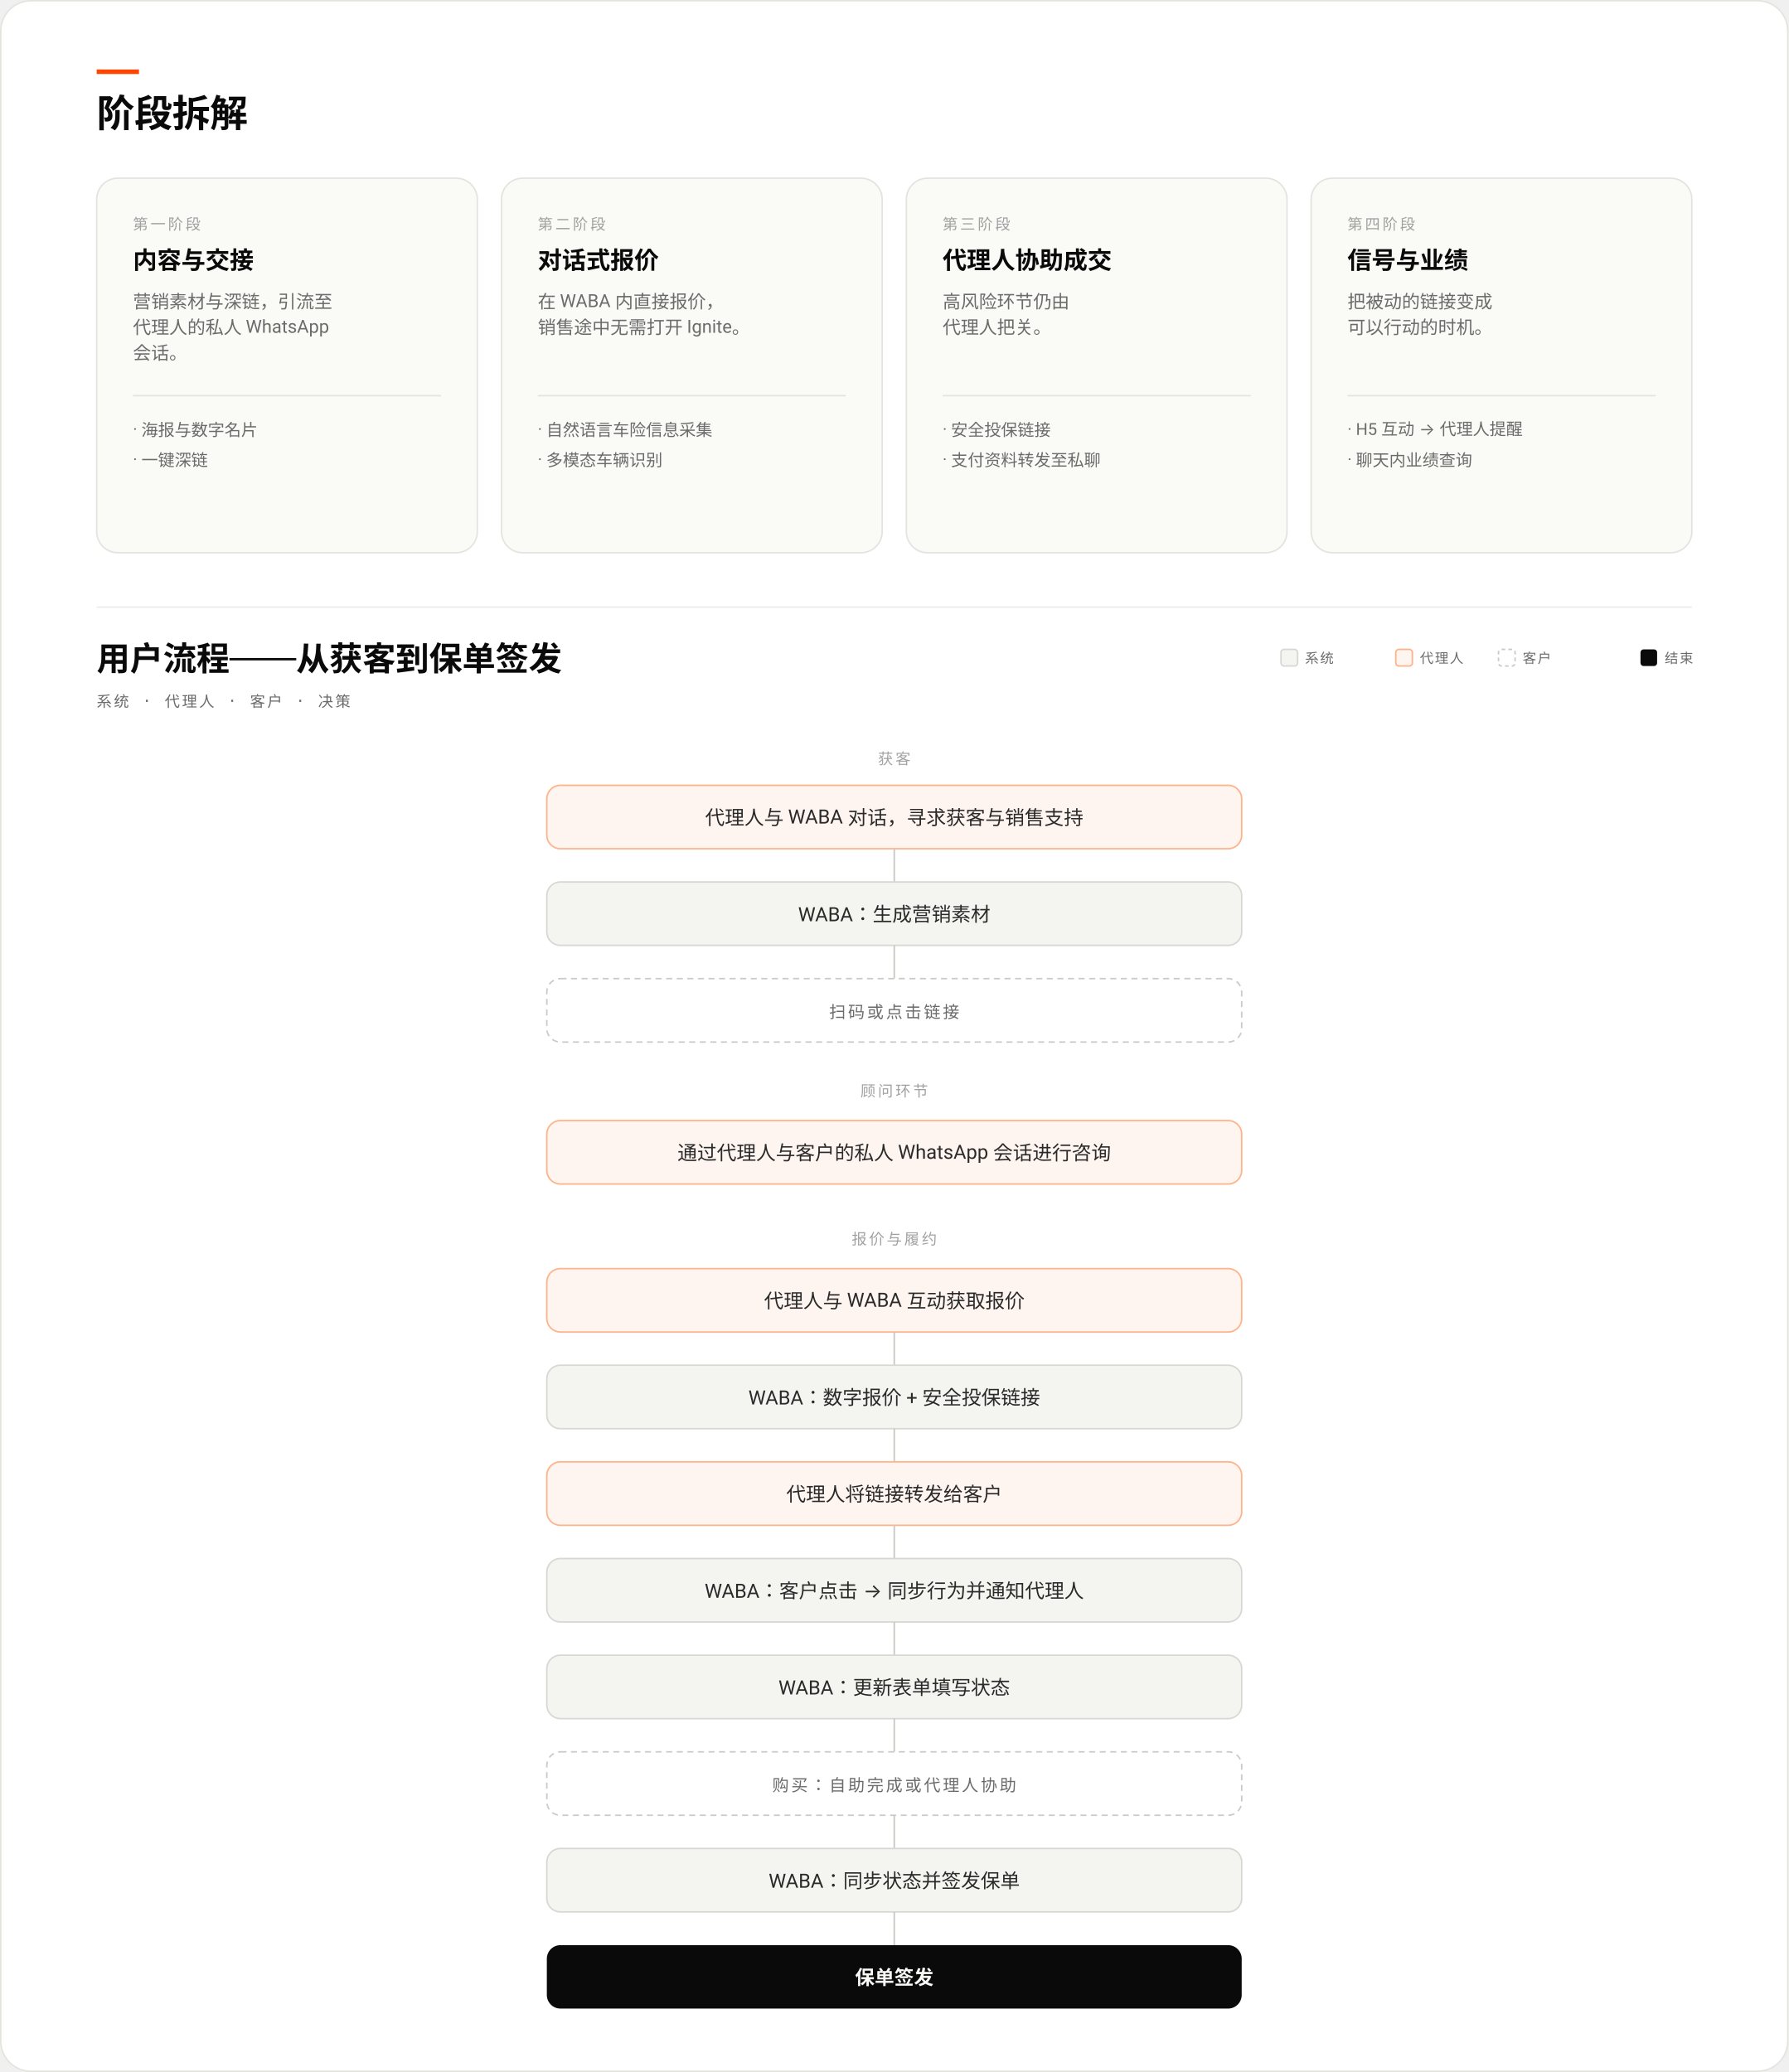
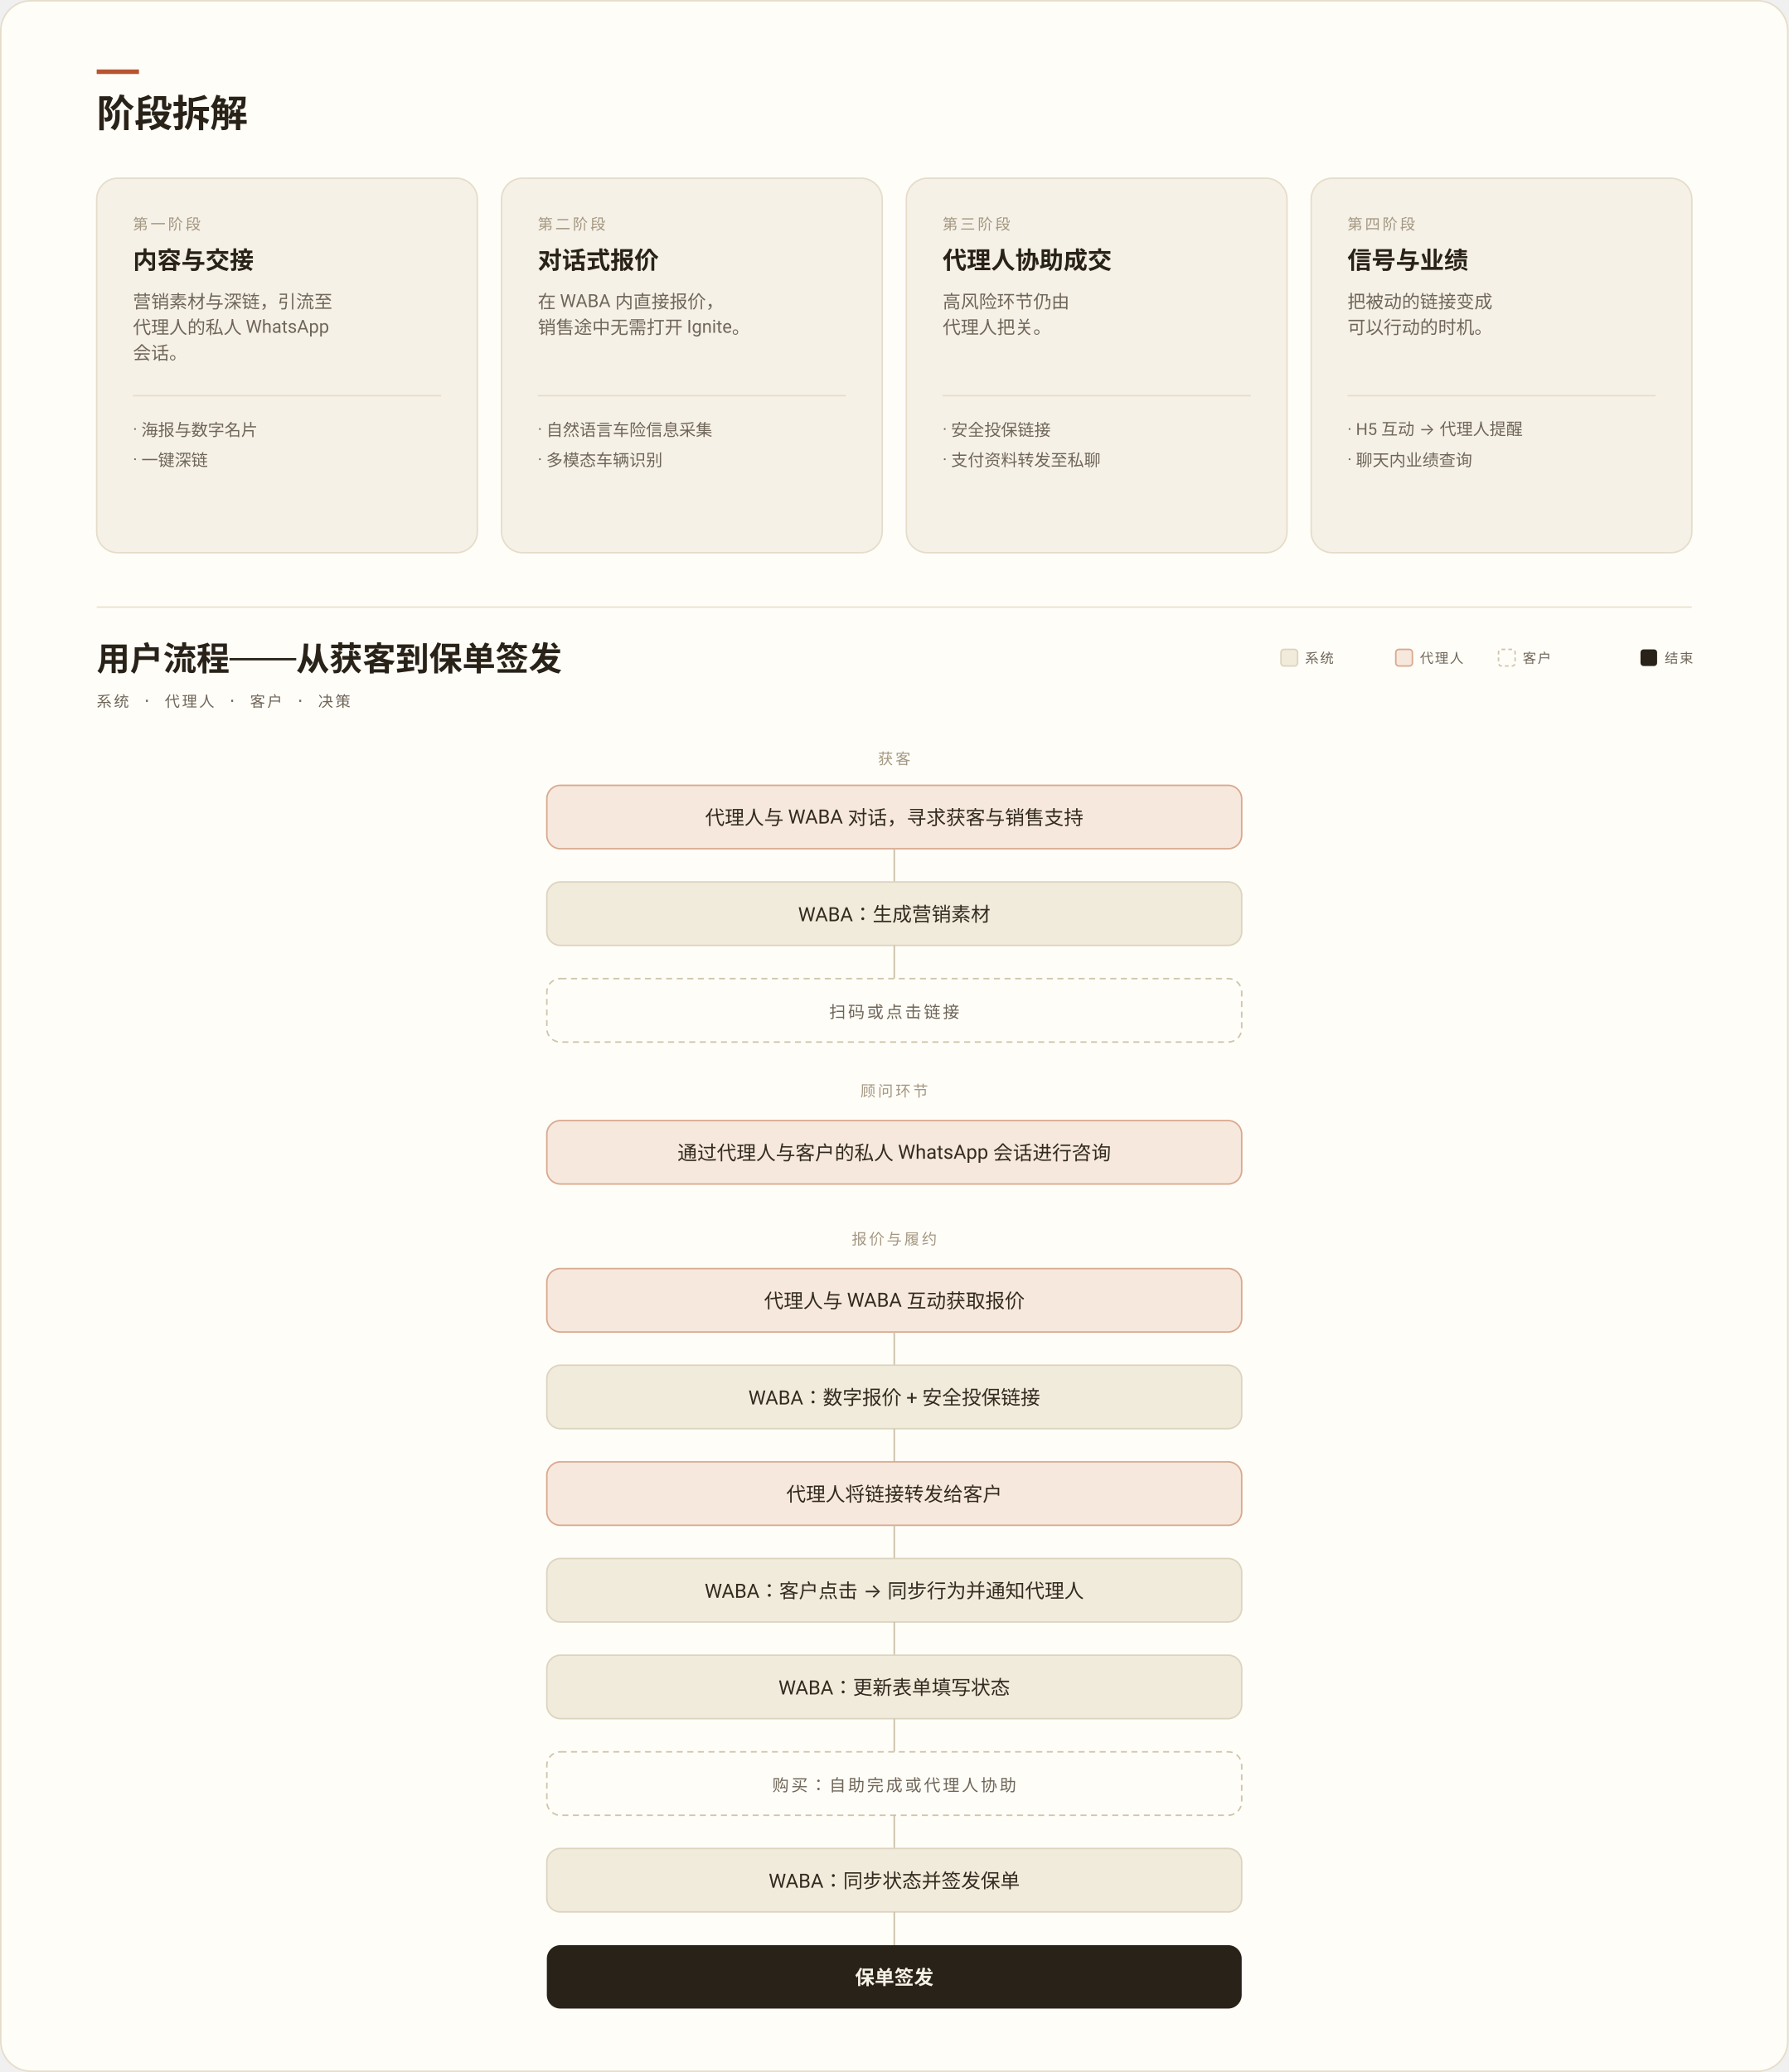
<svg xmlns="http://www.w3.org/2000/svg" viewBox="0 0 1184 1372" font-family="-apple-system, 'PingFang SC', 'Segoe UI', Roboto, sans-serif">
  <defs>
    <style>
-       .ttl{font-family:'Songti SC','Noto Serif SC',Georgia,serif;font-weight:600;fill:#0a0a0a;}
-       .lbl{font-family:'SF Mono',Menlo,ui-monospace,'PingFang SC',monospace;letter-spacing:0.16em;fill:#a1a1a1;}
-       .sub{font-family:'SF Mono',Menlo,ui-monospace,'PingFang SC',monospace;letter-spacing:0.14em;fill:#6b6b6b;}
-       .bd{font-family:-apple-system,'PingFang SC','Segoe UI',Roboto,sans-serif;fill:#6b6b6b;}
-       .step{font-family:-apple-system,'PingFang SC','Segoe UI',Roboto,sans-serif;fill:#2a2a2a;}
+       .ttl{font-family:'Songti SC','Noto Serif SC',Georgia,serif;font-weight:600;fill:#292219;}
+       .lbl{font-family:'SF Mono',Menlo,ui-monospace,'PingFang SC',monospace;letter-spacing:0.16em;fill:#a39781;}
+       .sub{font-family:'SF Mono',Menlo,ui-monospace,'PingFang SC',monospace;letter-spacing:0.14em;fill:#6f6659;}
+       .bd{font-family:-apple-system,'PingFang SC','Segoe UI',Roboto,sans-serif;fill:#6f6659;}
+       .step{font-family:-apple-system,'PingFang SC','Segoe UI',Roboto,sans-serif;fill:#332b1f;}
    </style>
  </defs>
-   <rect x="0.5" y="0.5" width="1183" height="1371" rx="20" fill="#ffffff" stroke="#e4e4df" />
-   <rect x="64" y="46" width="28" height="3" fill="#ff4500" />
+   <rect x="0.5" y="0.5" width="1183" height="1371" rx="20" fill="#fffdf8" stroke="#e5ddca" />
+   <rect x="64" y="46" width="28" height="3" fill="#b6552f" />
  <text x="64" y="84" class="ttl" font-size="25">阶段拆解</text>
-   <rect x="64" y="118" width="252" height="248" rx="14" fill="#fafaf7" stroke="#e4e4df" />
+   <rect x="64" y="118" width="252" height="248" rx="14" fill="#f6f1e7" stroke="#e5ddca" />
  <text x="88" y="152" class="lbl" font-size="10">第一阶段</text>
  <text x="88" y="178" class="ttl" font-size="16">内容与交接</text>
  <text x="88" y="204" class="bd" font-size="12">营销素材与深链，引流至</text>
  <text x="88" y="221" class="bd" font-size="12">代理人的私人 WhatsApp</text>
  <text x="88" y="238" class="bd" font-size="12">会话。</text>
-   <line x1="88" y1="262" x2="292" y2="262" stroke="#e4e4df" />
-   <text x="88" y="288" class="bd" font-size="11" fill="#6e6e6b">· 海报与数字名片</text>
-   <text x="88" y="308" class="bd" font-size="11" fill="#6e6e6b">· 一键深链</text>
-   <rect x="332" y="118" width="252" height="248" rx="14" fill="#fafaf7" stroke="#e4e4df" />
+   <line x1="88" y1="262" x2="292" y2="262" stroke="#e5ddca" />
+   <text x="88" y="288" class="bd" font-size="11" fill="#7a7061">· 海报与数字名片</text>
+   <text x="88" y="308" class="bd" font-size="11" fill="#7a7061">· 一键深链</text>
+   <rect x="332" y="118" width="252" height="248" rx="14" fill="#f6f1e7" stroke="#e5ddca" />
  <text x="356" y="152" class="lbl" font-size="10">第二阶段</text>
  <text x="356" y="178" class="ttl" font-size="16">对话式报价</text>
  <text x="356" y="204" class="bd" font-size="12">在 WABA 内直接报价，</text>
  <text x="356" y="221" class="bd" font-size="12">销售途中无需打开 Ignite。</text>
-   <line x1="356" y1="262" x2="560" y2="262" stroke="#e4e4df" />
-   <text x="356" y="288" class="bd" font-size="11" fill="#6e6e6b">· 自然语言车险信息采集</text>
-   <text x="356" y="308" class="bd" font-size="11" fill="#6e6e6b">· 多模态车辆识别</text>
-   <rect x="600" y="118" width="252" height="248" rx="14" fill="#fafaf7" stroke="#e4e4df" />
+   <line x1="356" y1="262" x2="560" y2="262" stroke="#e5ddca" />
+   <text x="356" y="288" class="bd" font-size="11" fill="#7a7061">· 自然语言车险信息采集</text>
+   <text x="356" y="308" class="bd" font-size="11" fill="#7a7061">· 多模态车辆识别</text>
+   <rect x="600" y="118" width="252" height="248" rx="14" fill="#f6f1e7" stroke="#e5ddca" />
  <text x="624" y="152" class="lbl" font-size="10">第三阶段</text>
  <text x="624" y="178" class="ttl" font-size="16">代理人协助成交</text>
  <text x="624" y="204" class="bd" font-size="12">高风险环节仍由</text>
  <text x="624" y="221" class="bd" font-size="12">代理人把关。</text>
-   <line x1="624" y1="262" x2="828" y2="262" stroke="#e4e4df" />
-   <text x="624" y="288" class="bd" font-size="11" fill="#6e6e6b">· 安全投保链接</text>
-   <text x="624" y="308" class="bd" font-size="11" fill="#6e6e6b">· 支付资料转发至私聊</text>
-   <rect x="868" y="118" width="252" height="248" rx="14" fill="#fafaf7" stroke="#e4e4df" />
+   <line x1="624" y1="262" x2="828" y2="262" stroke="#e5ddca" />
+   <text x="624" y="288" class="bd" font-size="11" fill="#7a7061">· 安全投保链接</text>
+   <text x="624" y="308" class="bd" font-size="11" fill="#7a7061">· 支付资料转发至私聊</text>
+   <rect x="868" y="118" width="252" height="248" rx="14" fill="#f6f1e7" stroke="#e5ddca" />
  <text x="892" y="152" class="lbl" font-size="10">第四阶段</text>
  <text x="892" y="178" class="ttl" font-size="16">信号与业绩</text>
  <text x="892" y="204" class="bd" font-size="12">把被动的链接变成</text>
  <text x="892" y="221" class="bd" font-size="12">可以行动的时机。</text>
-   <line x1="892" y1="262" x2="1096" y2="262" stroke="#e4e4df" />
-   <text x="892" y="288" class="bd" font-size="11" fill="#6e6e6b">· H5 互动 → 代理人提醒</text>
-   <text x="892" y="308" class="bd" font-size="11" fill="#6e6e6b">· 聊天内业绩查询</text>
-   <line x1="64" y1="402" x2="1120" y2="402" stroke="#ececea" />
+   <line x1="892" y1="262" x2="1096" y2="262" stroke="#e5ddca" />
+   <text x="892" y="288" class="bd" font-size="11" fill="#7a7061">· H5 互动 → 代理人提醒</text>
+   <text x="892" y="308" class="bd" font-size="11" fill="#7a7061">· 聊天内业绩查询</text>
+   <line x1="64" y1="402" x2="1120" y2="402" stroke="#eae2cf" />
  <text x="64" y="444" class="ttl" font-size="22">用户流程——从获客到保单签发</text>
  <text x="64" y="468" class="sub" font-size="10">系统 · 代理人 · 客户 · 决策</text>
  <g font-size="9" font-family="'SF Mono',Menlo,'PingFang SC',monospace" letter-spacing="0.1em">
-     <rect x="848" y="430" width="11" height="11" rx="2" fill="#f4f4f1" stroke="#d8d8d3" />
-     <text x="864" y="439" fill="#6b6b6b">系统</text>
-     <rect x="924" y="430" width="11" height="11" rx="2" fill="#fff5f0" stroke="#ffb38a" />
-     <text x="940" y="439" fill="#6b6b6b">代理人</text>
-     <rect x="992" y="430" width="11" height="11" rx="2" fill="#ffffff" stroke="#cbcbc6" stroke-dasharray="2.5 2" />
-     <text x="1008" y="439" fill="#6b6b6b">客户</text>
-     <rect x="1086" y="430" width="11" height="11" rx="2" fill="#0a0a0a" />
-     <text x="1102" y="439" fill="#6b6b6b">结束</text>
+     <rect x="848" y="430" width="11" height="11" rx="2" fill="#f1ebdc" stroke="#ddd4bf" />
+     <text x="864" y="439" fill="#6f6659">系统</text>
+     <rect x="924" y="430" width="11" height="11" rx="2" fill="#f7e8dd" stroke="#d9a98f" />
+     <text x="940" y="439" fill="#6f6659">代理人</text>
+     <rect x="992" y="430" width="11" height="11" rx="2" fill="#fffdf8" stroke="#cfc5ac" stroke-dasharray="2.5 2" />
+     <text x="1008" y="439" fill="#6f6659">客户</text>
+     <rect x="1086" y="430" width="11" height="11" rx="2" fill="#292219" />
+     <text x="1102" y="439" fill="#6f6659">结束</text>
  </g>
  <text x="592" y="506" text-anchor="middle" class="lbl" font-size="10">获客</text>
-   <rect x="362" y="520" width="460" height="42" rx="9" fill="#fff5f0" stroke="#ffb38a" />
+   <rect x="362" y="520" width="460" height="42" rx="9" fill="#f7e8dd" stroke="#d9a98f" />
  <text x="592" y="546" text-anchor="middle" class="step" font-size="13">代理人与 WABA 对话，寻求获客与销售支持</text>
-   <line x1="592" y1="562" x2="592" y2="584" stroke="#c8c8c3" />
-   <rect x="362" y="584" width="460" height="42" rx="9" fill="#f4f4f1" stroke="#d8d8d3" />
+   <line x1="592" y1="562" x2="592" y2="584" stroke="#c9bfa6" />
+   <rect x="362" y="584" width="460" height="42" rx="9" fill="#f1ebdc" stroke="#ddd4bf" />
  <text x="592" y="610" text-anchor="middle" class="step" font-size="13">WABA：生成营销素材</text>
-   <line x1="592" y1="626" x2="592" y2="648" stroke="#c8c8c3" />
-   <rect x="362" y="648" width="460" height="42" rx="9" fill="#ffffff" stroke="#cbcbc6" stroke-dasharray="4 3" />
+   <line x1="592" y1="626" x2="592" y2="648" stroke="#c9bfa6" />
+   <rect x="362" y="648" width="460" height="42" rx="9" fill="#fffdf8" stroke="#cfc5ac" stroke-dasharray="4 3" />
  <text x="592" y="674" text-anchor="middle" class="sub" font-size="11">扫码或点击链接</text>
  <text x="592" y="726" text-anchor="middle" class="lbl" font-size="10">顾问环节</text>
-   <rect x="362" y="742" width="460" height="42" rx="9" fill="#fff5f0" stroke="#ffb38a" />
+   <rect x="362" y="742" width="460" height="42" rx="9" fill="#f7e8dd" stroke="#d9a98f" />
  <text x="592" y="768" text-anchor="middle" class="step" font-size="13">通过代理人与客户的私人 WhatsApp 会话进行咨询</text>
  <text x="592" y="824" text-anchor="middle" class="lbl" font-size="10">报价与履约</text>
-   <rect x="362" y="840" width="460" height="42" rx="9" fill="#fff5f0" stroke="#ffb38a" />
+   <rect x="362" y="840" width="460" height="42" rx="9" fill="#f7e8dd" stroke="#d9a98f" />
  <text x="592" y="866" text-anchor="middle" class="step" font-size="13">代理人与 WABA 互动获取报价</text>
-   <line x1="592" y1="882" x2="592" y2="904" stroke="#c8c8c3" />
-   <rect x="362" y="904" width="460" height="42" rx="9" fill="#f4f4f1" stroke="#d8d8d3" />
+   <line x1="592" y1="882" x2="592" y2="904" stroke="#c9bfa6" />
+   <rect x="362" y="904" width="460" height="42" rx="9" fill="#f1ebdc" stroke="#ddd4bf" />
  <text x="592" y="930" text-anchor="middle" class="step" font-size="13">WABA：数字报价 + 安全投保链接</text>
-   <line x1="592" y1="946" x2="592" y2="968" stroke="#c8c8c3" />
-   <rect x="362" y="968" width="460" height="42" rx="9" fill="#fff5f0" stroke="#ffb38a" />
+   <line x1="592" y1="946" x2="592" y2="968" stroke="#c9bfa6" />
+   <rect x="362" y="968" width="460" height="42" rx="9" fill="#f7e8dd" stroke="#d9a98f" />
  <text x="592" y="994" text-anchor="middle" class="step" font-size="13">代理人将链接转发给客户</text>
-   <line x1="592" y1="1010" x2="592" y2="1032" stroke="#c8c8c3" />
-   <rect x="362" y="1032" width="460" height="42" rx="9" fill="#f4f4f1" stroke="#d8d8d3" />
+   <line x1="592" y1="1010" x2="592" y2="1032" stroke="#c9bfa6" />
+   <rect x="362" y="1032" width="460" height="42" rx="9" fill="#f1ebdc" stroke="#ddd4bf" />
  <text x="592" y="1058" text-anchor="middle" class="step" font-size="13">WABA：客户点击 → 同步行为并通知代理人</text>
-   <line x1="592" y1="1074" x2="592" y2="1096" stroke="#c8c8c3" />
-   <rect x="362" y="1096" width="460" height="42" rx="9" fill="#f4f4f1" stroke="#d8d8d3" />
+   <line x1="592" y1="1074" x2="592" y2="1096" stroke="#c9bfa6" />
+   <rect x="362" y="1096" width="460" height="42" rx="9" fill="#f1ebdc" stroke="#ddd4bf" />
  <text x="592" y="1122" text-anchor="middle" class="step" font-size="13">WABA：更新表单填写状态</text>
-   <line x1="592" y1="1138" x2="592" y2="1160" stroke="#c8c8c3" />
-   <rect x="362" y="1160" width="460" height="42" rx="9" fill="#ffffff" stroke="#cbcbc6" stroke-dasharray="4 3" />
+   <line x1="592" y1="1138" x2="592" y2="1160" stroke="#c9bfa6" />
+   <rect x="362" y="1160" width="460" height="42" rx="9" fill="#fffdf8" stroke="#cfc5ac" stroke-dasharray="4 3" />
  <text x="592" y="1186" text-anchor="middle" class="sub" font-size="11">购买：自助完成或代理人协助</text>
-   <line x1="592" y1="1202" x2="592" y2="1224" stroke="#c8c8c3" />
-   <rect x="362" y="1224" width="460" height="42" rx="9" fill="#f4f4f1" stroke="#d8d8d3" />
+   <line x1="592" y1="1202" x2="592" y2="1224" stroke="#c9bfa6" />
+   <rect x="362" y="1224" width="460" height="42" rx="9" fill="#f1ebdc" stroke="#ddd4bf" />
  <text x="592" y="1250" text-anchor="middle" class="step" font-size="13">WABA：同步状态并签发保单</text>
-   <line x1="592" y1="1266" x2="592" y2="1288" stroke="#c8c8c3" />
-   <rect x="362" y="1288" width="460" height="42" rx="9" fill="#0a0a0a" />
-   <text x="592" y="1314" text-anchor="middle" class="step" font-size="13" font-weight="600" style="fill:#fafaf7">保单签发</text>
+   <line x1="592" y1="1266" x2="592" y2="1288" stroke="#c9bfa6" />
+   <rect x="362" y="1288" width="460" height="42" rx="9" fill="#292219" />
+   <text x="592" y="1314" text-anchor="middle" class="step" font-size="13" font-weight="600" style="fill:#f6f1e7">保单签发</text>
</svg>
